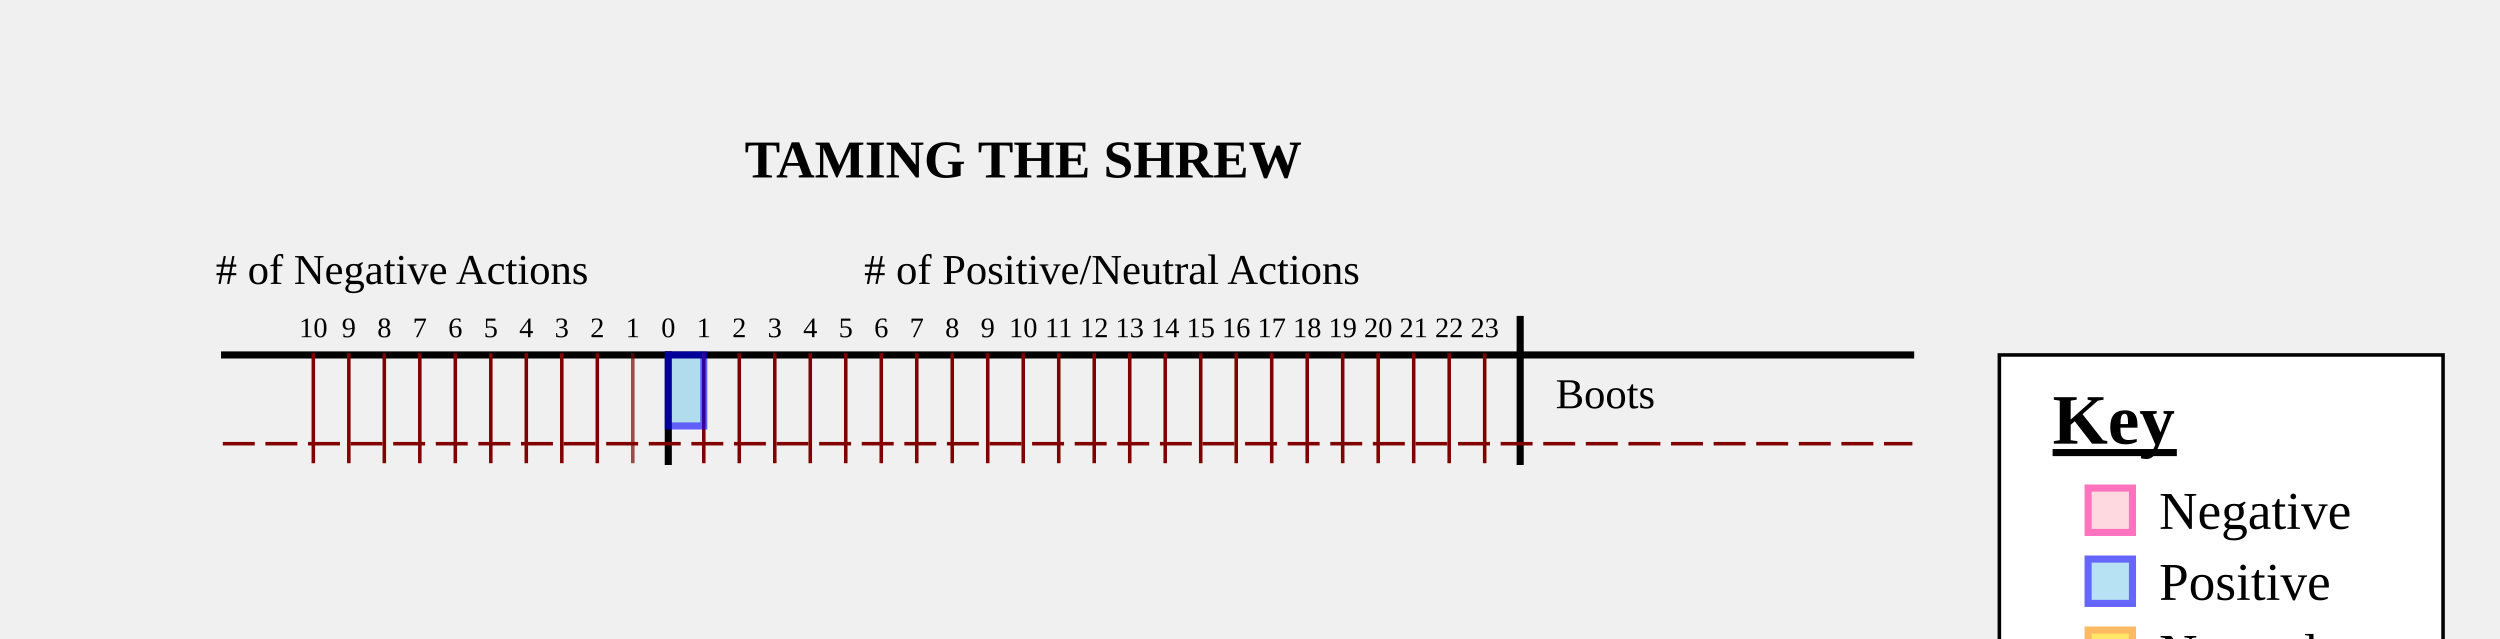
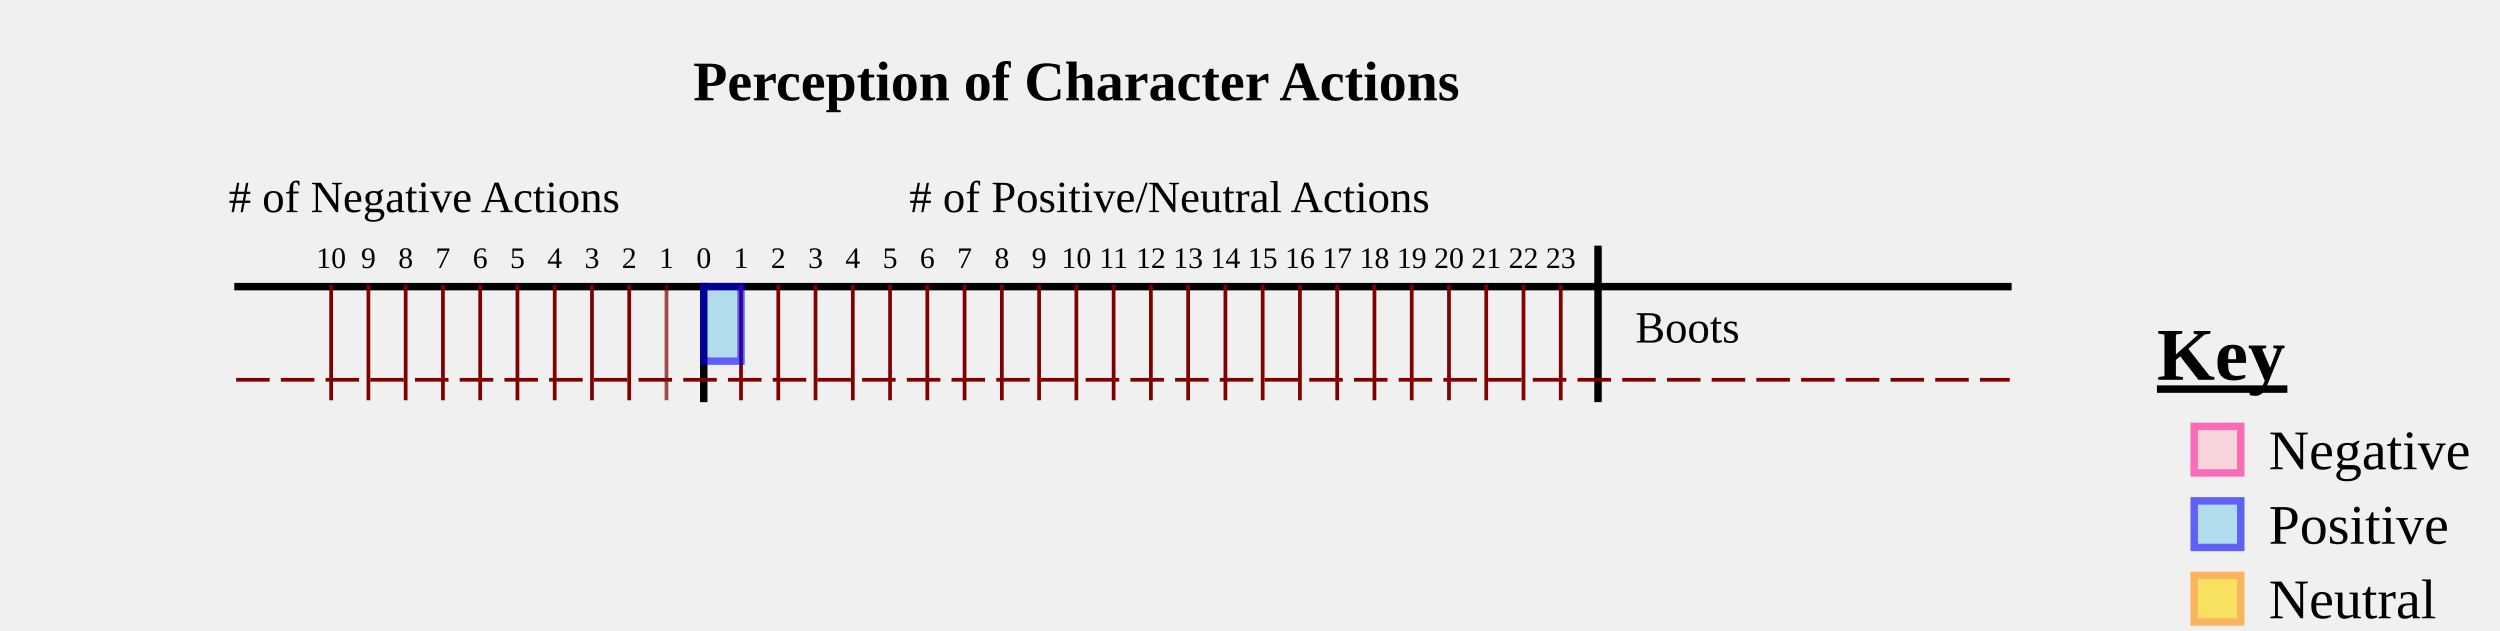
- <svg xmlns="http://www.w3.org/2000/svg" width="100%" height="180">
-   <g transform="translate(150,100)" class="6">
-     <text x="100" y="-50" text-anchor="middle" writing-mode="lr" font-weight="bold" font-size="15">TAMING THE SHREW</text>
+ <svg xmlns="http://www.w3.org/2000/svg" width="100%" height="220">
+   <g transform="translate(200,100) scale(1.3)" class="6">
+     <text x="100" y="-50" text-anchor="middle" writing-mode="lr" font-weight="bold" font-size="15">Perception of Character Actions</text>
    <line x1="-125" x2="350" y1="0" y2="0" stroke="black" stroke-width="2" stroke-linecap="square" />
    <line x1="0" x2="0" y1="0" y2="30" stroke="black" stroke-width="2" stroke-linecap="square" />
    <text x="-75" y="-20" text-anchor="middle" writing-mode="lr" font-size="12"># of
                        Negative Actions</text>
    <text x="125" y="-20" text-anchor="middle" writing-mode="lr" font-size="12"># of
                        Positive/Neutral Actions</text>
    <text x="0" y="-5" text-anchor="middle" writing-mode="lr" font-size="8">0</text>
    <line x1="-10" x2="-10" y1="0" y2="30" stroke="maroon" stroke-width="1" opacity="0.7" stroke-linecap="square" />
    <text x="-10" y="-5" text-anchor="middle" writing-mode="lr" font-size="8">1</text>
    <line x1="-20" x2="-20" y1="0" y2="30" stroke="maroon" stroke-width="1" stroke-linecap="square" />
    <text x="-20" y="-5" text-anchor="middle" writing-mode="lr" font-size="8">2</text>
    <line x1="-30" x2="-30" y1="0" y2="30" stroke="maroon" stroke-width="1" stroke-linecap="square" />
    <text x="-30" y="-5" text-anchor="middle" writing-mode="lr" font-size="8">3</text>
    <line x1="-40" x2="-40" y1="0" y2="30" stroke="maroon" stroke-width="1" stroke-linecap="square" />
    <text x="-40" y="-5" text-anchor="middle" writing-mode="lr" font-size="8">4</text>
    <line x1="-50" x2="-50" y1="0" y2="30" stroke="maroon" stroke-width="1" stroke-linecap="square" />
    <text x="-50" y="-5" text-anchor="middle" writing-mode="lr" font-size="8">5</text>
    <line x1="-60" x2="-60" y1="0" y2="30" stroke="maroon" stroke-width="1" stroke-linecap="square" />
    <text x="-60" y="-5" text-anchor="middle" writing-mode="lr" font-size="8">6</text>
    <line x1="-70" x2="-70" y1="0" y2="30" stroke="maroon" stroke-width="1" stroke-linecap="square" />
    <text x="-70" y="-5" text-anchor="middle" writing-mode="lr" font-size="8">7</text>
    <line x1="-80" x2="-80" y1="0" y2="30" stroke="maroon" stroke-width="1" stroke-linecap="square" />
    <text x="-80" y="-5" text-anchor="middle" writing-mode="lr" font-size="8">8</text>
    <line x1="-90" x2="-90" y1="0" y2="30" stroke="maroon" stroke-width="1" stroke-linecap="square" />
    <text x="-90" y="-5" text-anchor="middle" writing-mode="lr" font-size="8">9</text>
    <line x1="-100" x2="-100" y1="0" y2="30" stroke="maroon" stroke-width="1" stroke-linecap="square" />
    <text x="-100" y="-5" text-anchor="middle" writing-mode="lr" font-size="8">10</text>
    <line x1="10" x2="10" y1="0" y2="30" stroke="maroon" stroke-width="1" stroke-linecap="square" />
    <text x="10" y="-5" text-anchor="middle" writing-mode="lr" font-size="8">1</text>
    <line x1="20" x2="20" y1="0" y2="30" stroke="maroon" stroke-width="1" stroke-linecap="square" />
    <text x="20" y="-5" text-anchor="middle" writing-mode="lr" font-size="8">2</text>
    <line x1="30" x2="30" y1="0" y2="30" stroke="maroon" stroke-width="1" stroke-linecap="square" />
    <text x="30" y="-5" text-anchor="middle" writing-mode="lr" font-size="8">3</text>
    <line x1="40" x2="40" y1="0" y2="30" stroke="maroon" stroke-width="1" stroke-linecap="square" />
    <text x="40" y="-5" text-anchor="middle" writing-mode="lr" font-size="8">4</text>
    <line x1="50" x2="50" y1="0" y2="30" stroke="maroon" stroke-width="1" stroke-linecap="square" />
    <text x="50" y="-5" text-anchor="middle" writing-mode="lr" font-size="8">5</text>
    <line x1="60" x2="60" y1="0" y2="30" stroke="maroon" stroke-width="1" stroke-linecap="square" />
    <text x="60" y="-5" text-anchor="middle" writing-mode="lr" font-size="8">6</text>
    <line x1="70" x2="70" y1="0" y2="30" stroke="maroon" stroke-width="1" stroke-linecap="square" />
    <text x="70" y="-5" text-anchor="middle" writing-mode="lr" font-size="8">7</text>
    <line x1="80" x2="80" y1="0" y2="30" stroke="maroon" stroke-width="1" stroke-linecap="square" />
    <text x="80" y="-5" text-anchor="middle" writing-mode="lr" font-size="8">8</text>
    <line x1="90" x2="90" y1="0" y2="30" stroke="maroon" stroke-width="1" stroke-linecap="square" />
    <text x="90" y="-5" text-anchor="middle" writing-mode="lr" font-size="8">9</text>
    <line x1="100" x2="100" y1="0" y2="30" stroke="maroon" stroke-width="1" stroke-linecap="square" />
    <text x="100" y="-5" text-anchor="middle" writing-mode="lr" font-size="8">10</text>
    <line x1="110" x2="110" y1="0" y2="30" stroke="maroon" stroke-width="1" stroke-linecap="square" />
    <text x="110" y="-5" text-anchor="middle" writing-mode="lr" font-size="8">11</text>
    <line x1="120" x2="120" y1="0" y2="30" stroke="maroon" stroke-width="1" stroke-linecap="square" />
    <text x="120" y="-5" text-anchor="middle" writing-mode="lr" font-size="8">12</text>
    <line x1="130" x2="130" y1="0" y2="30" stroke="maroon" stroke-width="1" stroke-linecap="square" />
    <text x="130" y="-5" text-anchor="middle" writing-mode="lr" font-size="8">13</text>
    <line x1="140" x2="140" y1="0" y2="30" stroke="maroon" stroke-width="1" stroke-linecap="square" />
    <text x="140" y="-5" text-anchor="middle" writing-mode="lr" font-size="8">14</text>
    <line x1="150" x2="150" y1="0" y2="30" stroke="maroon" stroke-width="1" stroke-linecap="square" />
    <text x="150" y="-5" text-anchor="middle" writing-mode="lr" font-size="8">15</text>
    <line x1="160" x2="160" y1="0" y2="30" stroke="maroon" stroke-width="1" stroke-linecap="square" />
    <text x="160" y="-5" text-anchor="middle" writing-mode="lr" font-size="8">16</text>
    <line x1="170" x2="170" y1="0" y2="30" stroke="maroon" stroke-width="1" stroke-linecap="square" />
    <text x="170" y="-5" text-anchor="middle" writing-mode="lr" font-size="8">17</text>
    <line x1="180" x2="180" y1="0" y2="30" stroke="maroon" stroke-width="1" stroke-linecap="square" />
    <text x="180" y="-5" text-anchor="middle" writing-mode="lr" font-size="8">18</text>
    <line x1="190" x2="190" y1="0" y2="30" stroke="maroon" stroke-width="1" stroke-linecap="square" />
    <text x="190" y="-5" text-anchor="middle" writing-mode="lr" font-size="8">19</text>
    <line x1="200" x2="200" y1="0" y2="30" stroke="maroon" stroke-width="1" stroke-linecap="square" />
    <text x="200" y="-5" text-anchor="middle" writing-mode="lr" font-size="8">20</text>
    <line x1="210" x2="210" y1="0" y2="30" stroke="maroon" stroke-width="1" stroke-linecap="square" />
    <text x="210" y="-5" text-anchor="middle" writing-mode="lr" font-size="8">21</text>
    <line x1="220" x2="220" y1="0" y2="30" stroke="maroon" stroke-width="1" stroke-linecap="square" />
    <text x="220" y="-5" text-anchor="middle" writing-mode="lr" font-size="8">22</text>
    <line x1="230" x2="230" y1="0" y2="30" stroke="maroon" stroke-width="1" stroke-linecap="square" />
    <text x="230" y="-5" text-anchor="middle" writing-mode="lr" font-size="8">23</text>
    <line x1="240" x2="240" y1="-10" y2="30" stroke="black" stroke-width="2" stroke-linecap="square" />
-     <rect x="375" width="125" y="0" height="100" fill="white" stroke="black" stroke-width="1" />
    <text x="390" y="25" text-anchor="start" writing-mode="lr" font-size="20" font-weight="bold">Key</text>
    <line x1="390" x2="425" y1="27.5" y2="27.5" stroke="black" stroke-width="2" />
    <rect x="400" width="12.5" y="37.5" height="12.5" fill="pink" stroke-width="2" stroke="deeppink" opacity="0.6" />
    <text x="420" y="49" text-anchor="start" writing-mode="lr" font-size="15">Negative</text>
    <rect x="400" width="12.5" y="37.5" height="12.5" fill="skyblue" stroke-width="2" stroke="blue" transform="translate(0, 20)" opacity="0.6" />
    <text x="420" y="49" text-anchor="start" writing-mode="lr" font-size="15" transform="translate(0,20)">Positive</text>
    <rect x="400" width="12.5" y="37.5" height="12.5" fill="gold" stroke-width="2" stroke="darkorange" transform="translate(0, 40)" opacity="0.6" />
    <text x="420" y="49" text-anchor="start" writing-mode="lr" font-size="15" transform="translate(0,40)">Neutral</text>
    <rect x="0" width="0" y="0" height="20" fill="pink" stroke-width="2" stroke="deeppink" opacity="0.6" />
    <rect x="0" width="10" y="0" height="20" fill="skyblue" stroke-width="2" stroke="blue" opacity="0.6" />
    <text x="250" y="15" text-anchor="start" writing-mode="lr" font-size="12">Boots</text>
    <line x1="-125" x2="350" y1="25" y2="25" stroke="maroon" stroke-dasharray="8 4" stroke-linecap="square" />
    <rect x="10" width="0" y="0" height="20" fill="gold" opacity="0.6" stroke-width="2" stroke="darkorange" />
  </g>
</svg>
